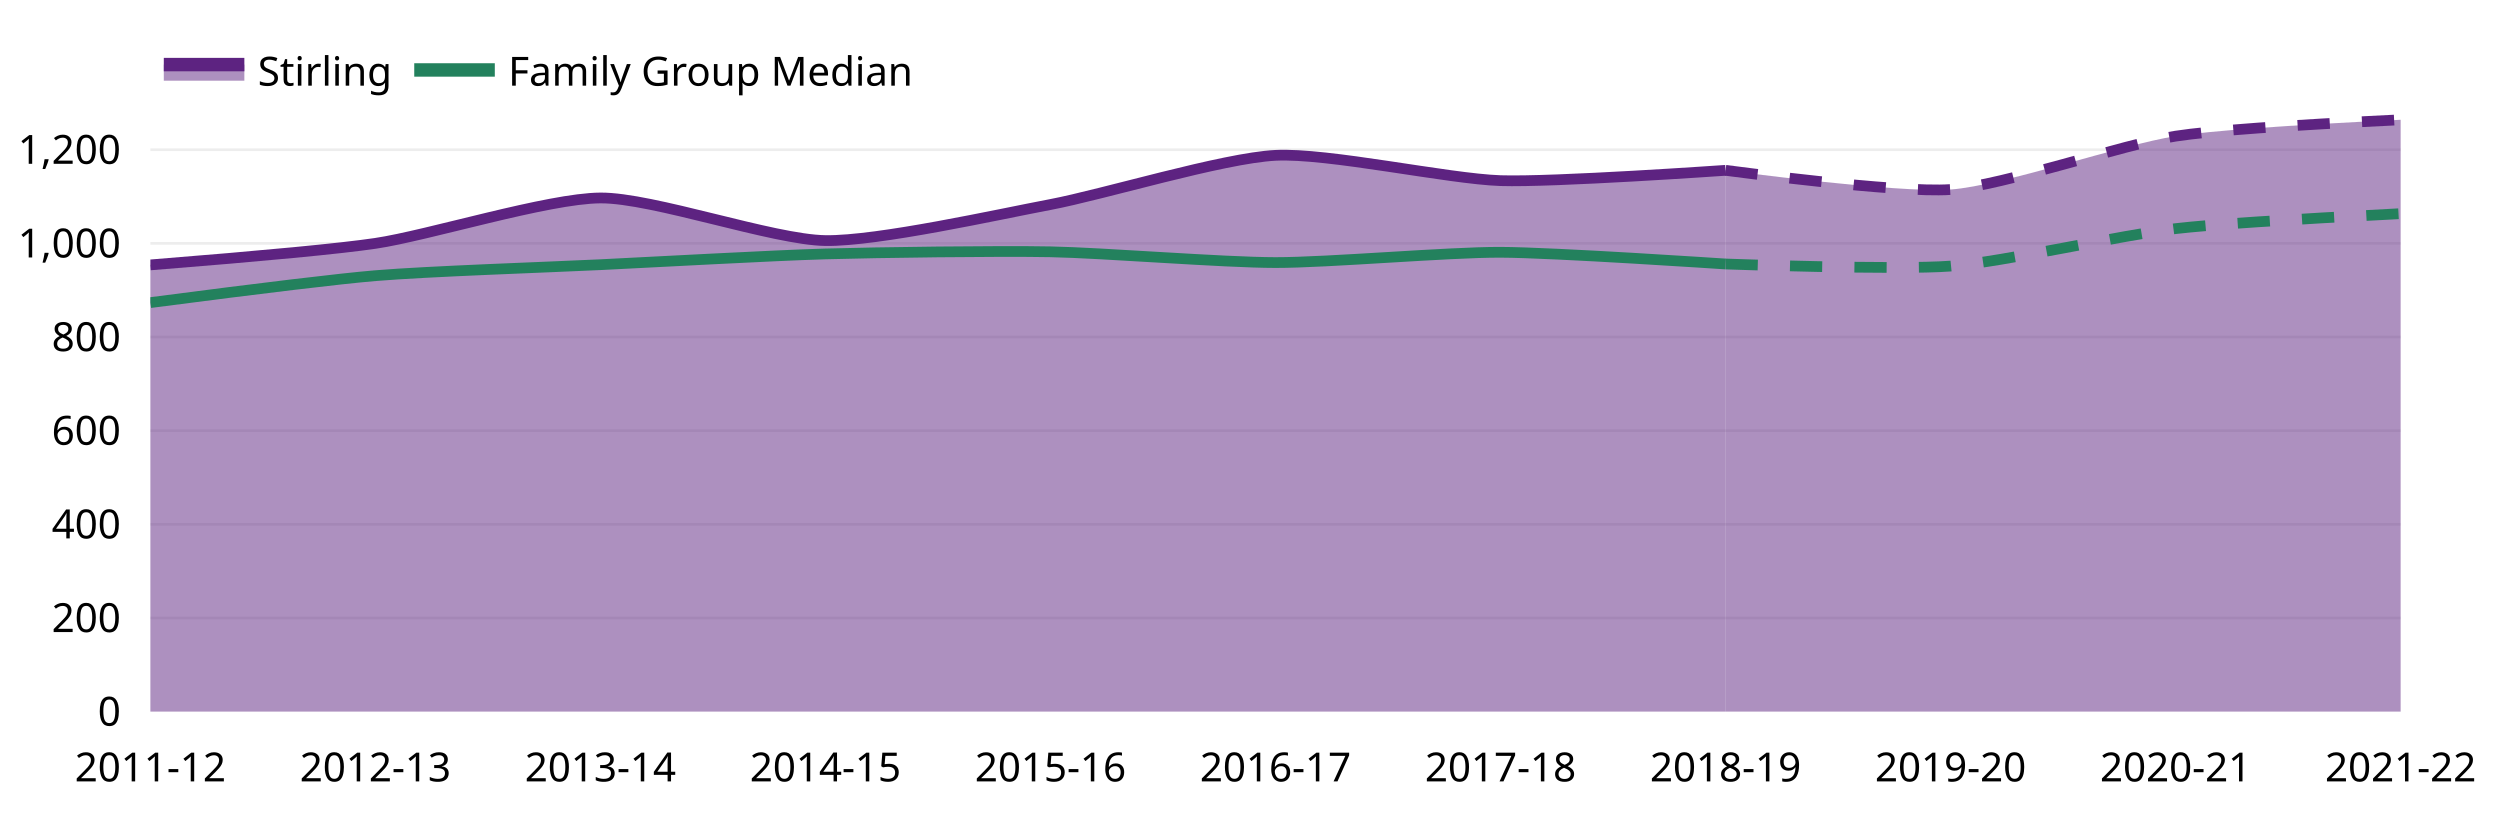
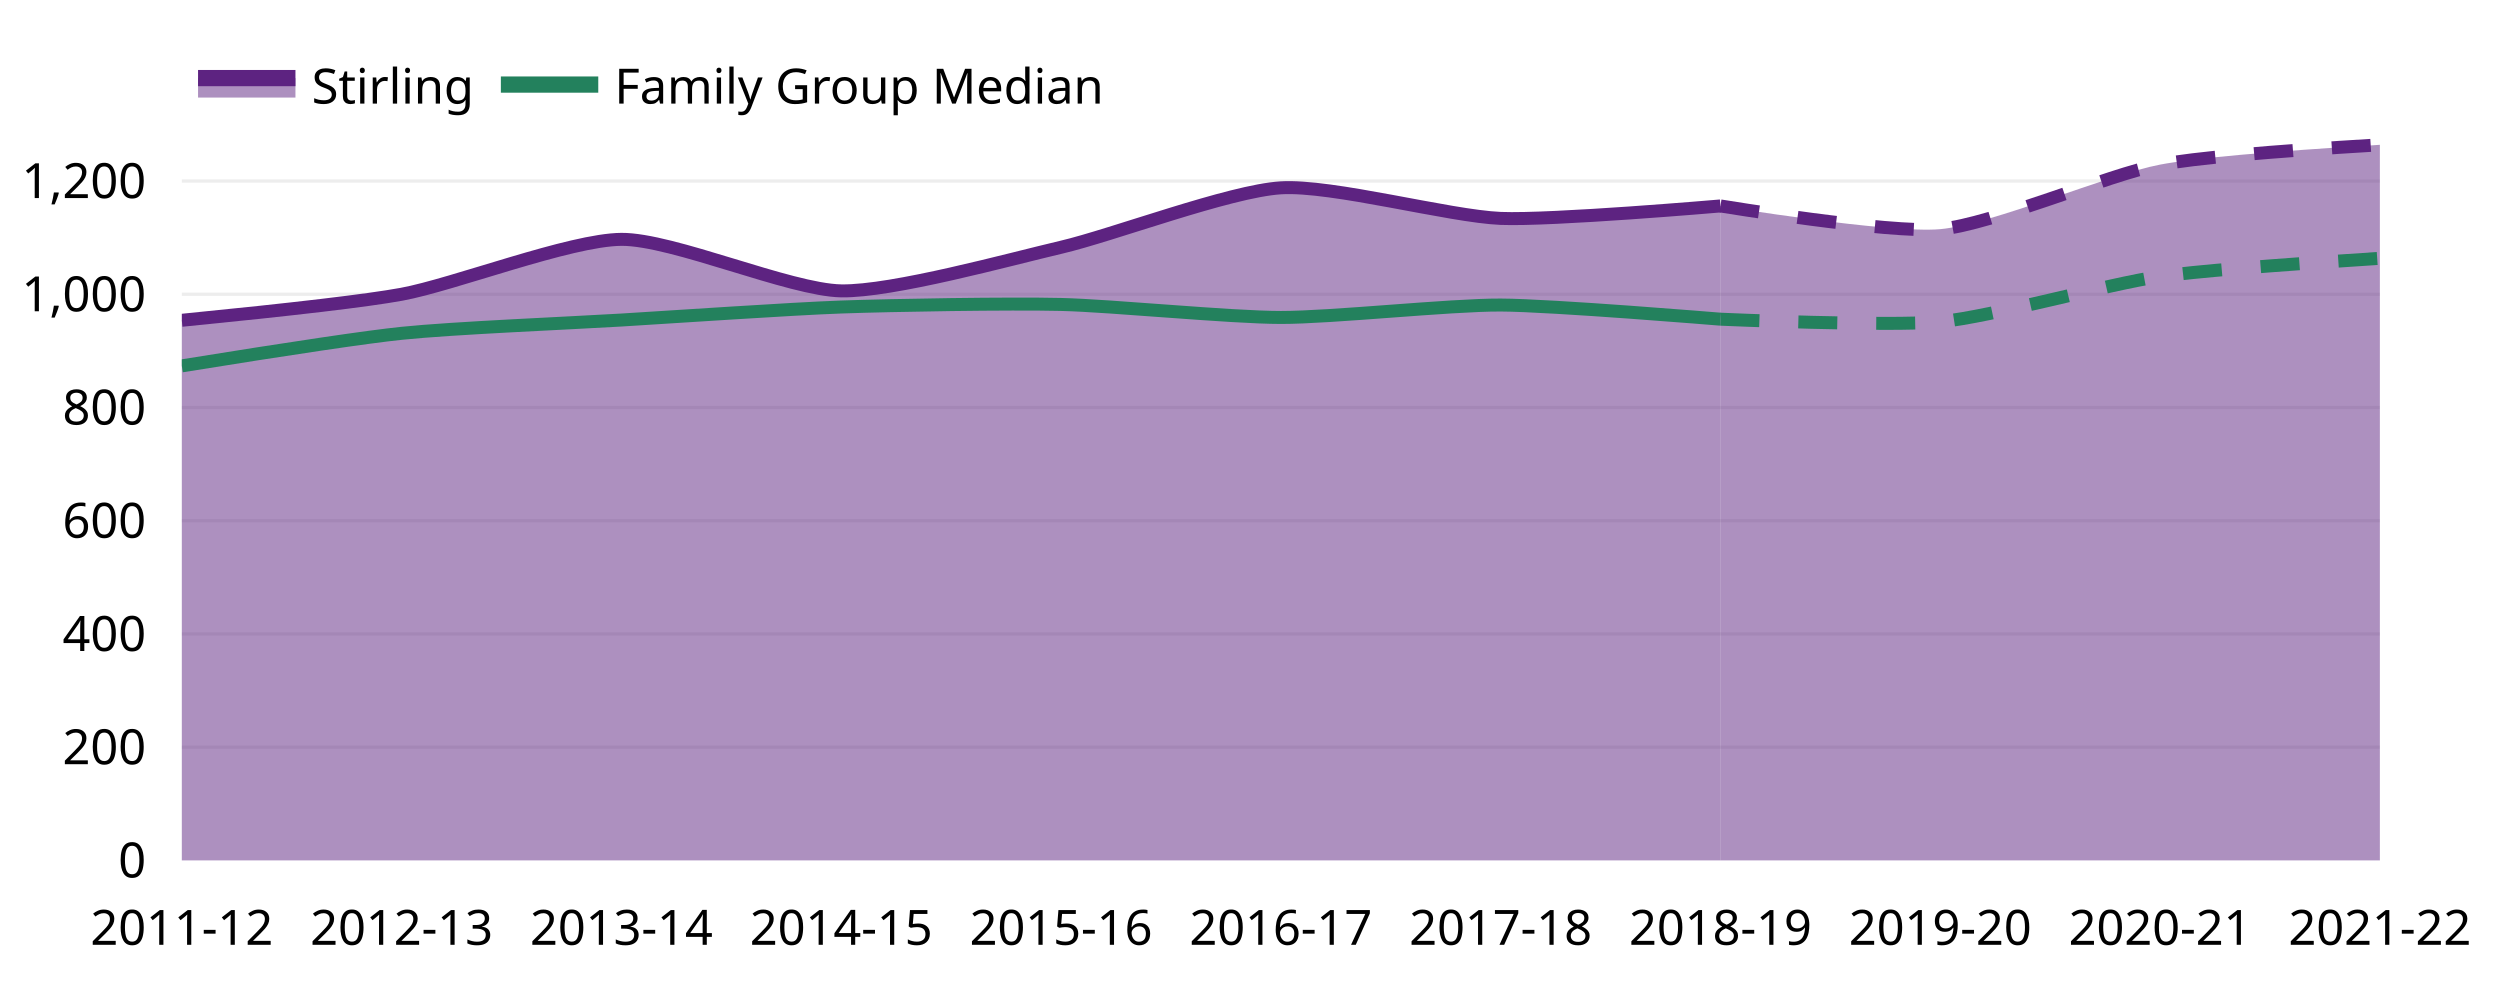
- <svg xmlns="http://www.w3.org/2000/svg" class="main-svg" width="931" height="305" style="" viewBox="0 0 931 305">
-   <rect x="0" y="0" width="931" height="305" style="fill: rgb(255, 255, 255); fill-opacity: 1;" />
-   <defs id="defs-a1641f">
+ <svg xmlns="http://www.w3.org/2000/svg" class="main-svg" width="770" height="305" style="" viewBox="0 0 770 305">
+   <rect x="0" y="0" width="770" height="305" style="fill: rgb(255, 255, 255); fill-opacity: 1;" />
+   <defs id="defs-cb3397">
    <g class="clips">
-       <clipPath id="clipa1641fxyplot" class="plotclip">
-         <rect width="838" height="232" />
-       </clipPath>
-       <clipPath class="axesclip" id="clipa1641fx">
-         <rect x="56" y="0" width="838" height="305" />
-       </clipPath>
-       <clipPath class="axesclip" id="clipa1641fy">
-         <rect x="0" y="33" width="931" height="232" />
-       </clipPath>
-       <clipPath class="axesclip" id="clipa1641fxy">
-         <rect x="56" y="33" width="838" height="232" />
+       <clipPath id="clipcb3397xyplot" class="plotclip">
+         <rect width="677" height="232" />
+       </clipPath>
+       <clipPath class="axesclip" id="clipcb3397x">
+         <rect x="56" y="0" width="677" height="305" />
+       </clipPath>
+       <clipPath class="axesclip" id="clipcb3397y">
+         <rect x="0" y="33" width="770" height="232" />
+       </clipPath>
+       <clipPath class="axesclip" id="clipcb3397xy">
+         <rect x="56" y="33" width="677" height="232" />
      </clipPath>
    </g>
    <g class="gradients" />
    <g class="patterns" />
  </defs>
  <g class="bglayer">
-     <rect class="bg" x="46" y="23" width="858" height="252" style="fill: rgb(0, 0, 0); fill-opacity: 0; stroke-width: 0;" />
+     <rect class="bg" x="46" y="23" width="697" height="252" style="fill: rgb(0, 0, 0); fill-opacity: 0; stroke-width: 0;" />
  </g>
  <g class="layer-below">
    <g class="imagelayer" />
    <g class="shapelayer" />
  </g>
  <g class="cartesianlayer">
    <g class="subplot xy">
      <g class="layer-subplot">
        <g class="shapelayer" />
        <g class="imagelayer" />
      </g>
      <g class="gridlayer">
        <g class="x">
-           <path class="xgrid crisp" transform="translate(139.8,0)" d="M0,33v232" style="stroke: rgb(255, 255, 255); stroke-opacity: 1; stroke-width: 1px;" />
-           <path class="xgrid crisp" transform="translate(223.6,0)" d="M0,33v232" style="stroke: rgb(255, 255, 255); stroke-opacity: 1; stroke-width: 1px;" />
-           <path class="xgrid crisp" transform="translate(307.4,0)" d="M0,33v232" style="stroke: rgb(255, 255, 255); stroke-opacity: 1; stroke-width: 1px;" />
-           <path class="xgrid crisp" transform="translate(391.2,0)" d="M0,33v232" style="stroke: rgb(255, 255, 255); stroke-opacity: 1; stroke-width: 1px;" />
-           <path class="xgrid crisp" transform="translate(475,0)" d="M0,33v232" style="stroke: rgb(255, 255, 255); stroke-opacity: 1; stroke-width: 1px;" />
-           <path class="xgrid crisp" transform="translate(558.8,0)" d="M0,33v232" style="stroke: rgb(255, 255, 255); stroke-opacity: 1; stroke-width: 1px;" />
-           <path class="xgrid crisp" transform="translate(642.6,0)" d="M0,33v232" style="stroke: rgb(255, 255, 255); stroke-opacity: 1; stroke-width: 1px;" />
-           <path class="xgrid crisp" transform="translate(726.4,0)" d="M0,33v232" style="stroke: rgb(255, 255, 255); stroke-opacity: 1; stroke-width: 1px;" />
-           <path class="xgrid crisp" transform="translate(810.2,0)" d="M0,33v232" style="stroke: rgb(255, 255, 255); stroke-opacity: 1; stroke-width: 1px;" />
+           <path class="xgrid crisp" transform="translate(123.7,0)" d="M0,33v232" style="stroke: rgb(255, 255, 255); stroke-opacity: 1; stroke-width: 1px;" />
+           <path class="xgrid crisp" transform="translate(191.4,0)" d="M0,33v232" style="stroke: rgb(255, 255, 255); stroke-opacity: 1; stroke-width: 1px;" />
+           <path class="xgrid crisp" transform="translate(259.1,0)" d="M0,33v232" style="stroke: rgb(255, 255, 255); stroke-opacity: 1; stroke-width: 1px;" />
+           <path class="xgrid crisp" transform="translate(326.8,0)" d="M0,33v232" style="stroke: rgb(255, 255, 255); stroke-opacity: 1; stroke-width: 1px;" />
+           <path class="xgrid crisp" transform="translate(394.5,0)" d="M0,33v232" style="stroke: rgb(255, 255, 255); stroke-opacity: 1; stroke-width: 1px;" />
+           <path class="xgrid crisp" transform="translate(462.2,0)" d="M0,33v232" style="stroke: rgb(255, 255, 255); stroke-opacity: 1; stroke-width: 1px;" />
+           <path class="xgrid crisp" transform="translate(529.9,0)" d="M0,33v232" style="stroke: rgb(255, 255, 255); stroke-opacity: 1; stroke-width: 1px;" />
+           <path class="xgrid crisp" transform="translate(597.6,0)" d="M0,33v232" style="stroke: rgb(255, 255, 255); stroke-opacity: 1; stroke-width: 1px;" />
+           <path class="xgrid crisp" transform="translate(665.3,0)" d="M0,33v232" style="stroke: rgb(255, 255, 255); stroke-opacity: 1; stroke-width: 1px;" />
        </g>
        <g class="y">
-           <path class="ygrid crisp" transform="translate(0,230.13)" d="M56,0h838" style="stroke: rgb(237, 237, 237); stroke-opacity: 1; stroke-width: 1px;" />
-           <path class="ygrid crisp" transform="translate(0,195.25)" d="M56,0h838" style="stroke: rgb(237, 237, 237); stroke-opacity: 1; stroke-width: 1px;" />
-           <path class="ygrid crisp" transform="translate(0,160.38)" d="M56,0h838" style="stroke: rgb(237, 237, 237); stroke-opacity: 1; stroke-width: 1px;" />
-           <path class="ygrid crisp" transform="translate(0,125.51)" d="M56,0h838" style="stroke: rgb(237, 237, 237); stroke-opacity: 1; stroke-width: 1px;" />
-           <path class="ygrid crisp" transform="translate(0,90.63)" d="M56,0h838" style="stroke: rgb(237, 237, 237); stroke-opacity: 1; stroke-width: 1px;" />
-           <path class="ygrid crisp" transform="translate(0,55.76)" d="M56,0h838" style="stroke: rgb(237, 237, 237); stroke-opacity: 1; stroke-width: 1px;" />
+           <path class="ygrid crisp" transform="translate(0,230.13)" d="M56,0h677" style="stroke: rgb(237, 237, 237); stroke-opacity: 1; stroke-width: 1px;" />
+           <path class="ygrid crisp" transform="translate(0,195.25)" d="M56,0h677" style="stroke: rgb(237, 237, 237); stroke-opacity: 1; stroke-width: 1px;" />
+           <path class="ygrid crisp" transform="translate(0,160.38)" d="M56,0h677" style="stroke: rgb(237, 237, 237); stroke-opacity: 1; stroke-width: 1px;" />
+           <path class="ygrid crisp" transform="translate(0,125.51)" d="M56,0h677" style="stroke: rgb(237, 237, 237); stroke-opacity: 1; stroke-width: 1px;" />
+           <path class="ygrid crisp" transform="translate(0,90.63)" d="M56,0h677" style="stroke: rgb(237, 237, 237); stroke-opacity: 1; stroke-width: 1px;" />
+           <path class="ygrid crisp" transform="translate(0,55.76)" d="M56,0h677" style="stroke: rgb(237, 237, 237); stroke-opacity: 1; stroke-width: 1px;" />
        </g>
      </g>
      <g class="zerolinelayer">
-         <path class="yzl zl crisp" transform="translate(0,265)" d="M56,0h838" style="stroke: rgb(255, 255, 255); stroke-opacity: 1; stroke-width: 2px;" />
+         <path class="yzl zl crisp" transform="translate(0,265)" d="M56,0h677" style="stroke: rgb(255, 255, 255); stroke-opacity: 1; stroke-width: 2px;" />
      </g>
      <path class="xlines-below" />
      <path class="ylines-below" />
      <g class="overlines-below" />
      <g class="xaxislayer-below" />
      <g class="yaxislayer-below" />
      <g class="overaxes-below" />
-       <g class="plot" transform="translate(56,33)" clip-path="url(#clipa1641fxyplot)">
+       <g class="plot" transform="translate(56,33)" clip-path="url(#clipcb3397xyplot)">
        <g class="scatterlayer mlayer">
-           <g class="trace scatter tracef8939e" style="stroke-miterlimit: 2;">
+           <g class="trace scatter traceec82a3" style="stroke-miterlimit: 2;">
            <g class="fills">
              <g>
-                 <path class="js-fill" d="M586.6,232L0,232L0,65.65Q64.32,60.52 83.8,57.63C103.43,54.72 148.04,40.84 167.6,40.72C187.14,40.6 231.82,56.31 251.4,56.59C270.93,56.87 315.7,46.85 335.2,43.16C354.81,39.45 399.36,25.86 419,24.85C438.47,23.84 483.22,33.62 502.8,34.27C522.33,34.92 586.6,30.43 586.6,30.43Q586.6,30.43 586.6,30.43" style="fill: rgb(93, 35, 129); fill-opacity: 0.5; stroke-width: 0;" />
-               </g>
-             </g>
-             <g class="errorbars" />
-             <g class="lines">
-               <path class="js-line" d="M0,65.65Q64.32,60.52 83.8,57.63C103.43,54.72 148.04,40.84 167.6,40.72C187.14,40.6 231.82,56.31 251.4,56.59C270.93,56.87 315.7,46.85 335.2,43.16C354.81,39.45 399.36,25.86 419,24.85C438.47,23.84 483.22,33.62 502.8,34.27C522.33,34.92 586.6,30.43 586.6,30.43Q586.6,30.43 586.6,30.43" style="vector-effect: non-scaling-stroke; fill: none; stroke: rgb(93, 35, 129); stroke-opacity: 1; stroke-width: 4px; opacity: 1;" />
-             </g>
-             <g class="points" />
-             <g class="text" />
-           </g>
-           <g class="trace scatter tracef8718d" style="stroke-miterlimit: 2;">
+                 <path class="js-fill" d="M473.9,232L0,232L0,65.65Q51.99,60.51 67.7,57.63C83.59,54.72 119.59,40.83 135.4,40.72C151.18,40.61 187.27,56.32 203.1,56.59C218.87,56.86 255.07,46.84 270.8,43.16C286.66,39.45 322.6,25.85 338.5,24.85C354.2,23.86 390.37,33.62 406.2,34.27C421.97,34.91 473.9,30.43 473.9,30.43Q473.9,30.43 473.9,30.43" style="fill: rgb(93, 35, 129); fill-opacity: 0.5; stroke-width: 0;" />
+               </g>
+             </g>
+             <g class="errorbars" />
+             <g class="lines">
+               <path class="js-line" d="M0,65.65Q51.99,60.51 67.7,57.63C83.59,54.72 119.59,40.83 135.4,40.72C151.18,40.61 187.27,56.32 203.1,56.59C218.87,56.86 255.07,46.84 270.8,43.16C286.66,39.45 322.6,25.85 338.5,24.85C354.2,23.86 390.37,33.62 406.2,34.27C421.97,34.91 473.9,30.43 473.9,30.43Q473.9,30.43 473.9,30.43" style="vector-effect: non-scaling-stroke; fill: none; stroke: rgb(93, 35, 129); stroke-opacity: 1; stroke-width: 4px; opacity: 1;" />
+             </g>
+             <g class="points" />
+             <g class="text" />
+           </g>
+           <g class="trace scatter tracea413fa" style="stroke-miterlimit: 2;">
            <g class="fills">
              <g>
-                 <path class="js-fill" d="M838,232L586.6,232L586.6,30.43Q586.6,30.43 586.6,30.43C586.6,30.43 650.96,39.02 670.4,37.58C690.07,36.12 734.52,20.73 754.2,17.7Q773.63,14.71 838,11.6" style="fill: rgb(93, 35, 129); fill-opacity: 0.5; stroke-width: 0;" />
-               </g>
-             </g>
-             <g class="errorbars" />
-             <g class="lines">
-               <path class="js-line" d="M586.6,30.43Q586.6,30.43 586.6,30.43C586.6,30.43 650.96,39.02 670.4,37.58C690.07,36.12 734.52,20.73 754.2,17.7Q773.63,14.71 838,11.6" style="vector-effect: non-scaling-stroke; fill: none; stroke: rgb(93, 35, 129); stroke-opacity: 1; stroke-width: 4px; opacity: 1; stroke-dasharray: 12px, 12px;" />
-             </g>
-             <g class="points" />
-             <g class="text" />
-           </g>
-           <g class="trace scatter traced5f15a" style="stroke-miterlimit: 2; opacity: 1;">
+                 <path class="js-fill" d="M677,232L473.9,232L473.9,30.43Q473.9,30.43 473.9,30.43C473.9,30.43 525.94,39 541.6,37.58C557.54,36.14 593.35,20.73 609.3,17.7Q624.95,14.73 677,11.6" style="fill: rgb(93, 35, 129); fill-opacity: 0.5; stroke-width: 0;" />
+               </g>
+             </g>
+             <g class="errorbars" />
+             <g class="lines">
+               <path class="js-line" d="M473.9,30.43Q473.9,30.43 473.9,30.43C473.9,30.43 525.94,39 541.6,37.58C557.54,36.14 593.35,20.73 609.3,17.7Q624.95,14.73 677,11.6" style="vector-effect: non-scaling-stroke; fill: none; stroke: rgb(93, 35, 129); stroke-opacity: 1; stroke-width: 4px; opacity: 1; stroke-dasharray: 12px, 12px;" />
+             </g>
+             <g class="points" />
+             <g class="text" />
+           </g>
+           <g class="trace scatter trace3f0577" style="stroke-miterlimit: 2; opacity: 1;">
            <g class="fills" />
            <g class="errorbars" />
            <g class="lines">
-               <path class="js-line" d="M0,79.69Q64.22,71.31 83.8,69.66C103.32,68.02 148.05,66.52 167.6,65.57C187.15,64.63 231.84,62.12 251.4,61.56C270.95,61 315.65,60.39 335.2,60.77C354.76,61.15 399.45,64.76 419,64.78C438.55,64.8 483.25,60.89 502.8,60.95C522.35,61.01 586.6,65.31 586.6,65.31Q586.6,65.31 586.6,65.31" style="vector-effect: non-scaling-stroke; fill: none; stroke: rgb(35, 129, 93); stroke-opacity: 1; stroke-width: 4px; opacity: 1;" />
-             </g>
-             <g class="points" />
-             <g class="text" />
-           </g>
-           <g class="trace scatter trace5d2dfd" style="stroke-miterlimit: 2; opacity: 1;">
+               <path class="js-line" d="M0,79.69Q51.87,71.31 67.7,69.66C83.46,68.02 119.6,66.52 135.4,65.57C151.2,64.63 187.3,62.12 203.1,61.56C218.89,61 255.01,60.39 270.8,60.77C286.6,61.15 322.7,64.76 338.5,64.78C354.3,64.8 390.41,60.89 406.2,60.95C422,61.01 473.9,65.31 473.9,65.31Q473.9,65.31 473.9,65.31" style="vector-effect: non-scaling-stroke; fill: none; stroke: rgb(35, 129, 93); stroke-opacity: 1; stroke-width: 4px; opacity: 1;" />
+             </g>
+             <g class="points" />
+             <g class="text" />
+           </g>
+           <g class="trace scatter tracefadda9" style="stroke-miterlimit: 2; opacity: 1;">
            <g class="fills" />
            <g class="errorbars" />
            <g class="lines">
-               <path class="js-line" d="M586.6,65.31Q586.6,65.31 586.6,65.31C586.6,65.31 650.91,67.61 670.4,66.09C690.02,64.56 734.59,54.42 754.2,52.14Q773.7,49.87 838,46.56" style="vector-effect: non-scaling-stroke; fill: none; stroke: rgb(35, 129, 93); stroke-opacity: 1; stroke-width: 4px; opacity: 1; stroke-dasharray: 12px, 12px;" />
+               <path class="js-line" d="M473.9,65.31Q473.9,65.31 473.9,65.31C473.9,65.31 525.88,67.6 541.6,66.09C557.48,64.56 593.43,54.42 609.3,52.14Q625.03,49.88 677,46.56" style="vector-effect: non-scaling-stroke; fill: none; stroke: rgb(35, 129, 93); stroke-opacity: 1; stroke-width: 4px; opacity: 1; stroke-dasharray: 12px, 12px;" />
            </g>
            <g class="points" />
            <g class="text" />
          </g>
        </g>
      </g>
      <g class="overplot" />
      <path class="xlines-above crisp" d="M0,0" style="fill: none;" />
      <path class="ylines-above crisp" d="M0,0" style="fill: none;" />
      <g class="overlines-above" />
      <g class="xaxislayer-above">
        <g class="xtick">
          <text text-anchor="middle" x="0" y="291" transform="translate(56,0)" style="font-family: 'Segoe UI Semibold'; font-size: 15px; fill: rgb(0, 0, 0); fill-opacity: 1; white-space: pre; opacity: 1;">2011-12</text>
        </g>
        <g class="xtick">
-           <text text-anchor="middle" x="0" y="291" transform="translate(139.8,0)" style="font-family: 'Segoe UI Semibold'; font-size: 15px; fill: rgb(0, 0, 0); fill-opacity: 1; white-space: pre; opacity: 1;">2012-13</text>
-         </g>
-         <g class="xtick">
-           <text text-anchor="middle" x="0" y="291" transform="translate(223.6,0)" style="font-family: 'Segoe UI Semibold'; font-size: 15px; fill: rgb(0, 0, 0); fill-opacity: 1; white-space: pre; opacity: 1;">2013-14</text>
-         </g>
-         <g class="xtick">
-           <text text-anchor="middle" x="0" y="291" transform="translate(307.4,0)" style="font-family: 'Segoe UI Semibold'; font-size: 15px; fill: rgb(0, 0, 0); fill-opacity: 1; white-space: pre; opacity: 1;">2014-15</text>
-         </g>
-         <g class="xtick">
-           <text text-anchor="middle" x="0" y="291" transform="translate(391.2,0)" style="font-family: 'Segoe UI Semibold'; font-size: 15px; fill: rgb(0, 0, 0); fill-opacity: 1; white-space: pre; opacity: 1;">2015-16</text>
-         </g>
-         <g class="xtick">
-           <text text-anchor="middle" x="0" y="291" transform="translate(475,0)" style="font-family: 'Segoe UI Semibold'; font-size: 15px; fill: rgb(0, 0, 0); fill-opacity: 1; white-space: pre; opacity: 1;">2016-17</text>
-         </g>
-         <g class="xtick">
-           <text text-anchor="middle" x="0" y="291" transform="translate(558.8,0)" style="font-family: 'Segoe UI Semibold'; font-size: 15px; fill: rgb(0, 0, 0); fill-opacity: 1; white-space: pre; opacity: 1;">2017-18</text>
-         </g>
-         <g class="xtick">
-           <text text-anchor="middle" x="0" y="291" transform="translate(642.6,0)" style="font-family: 'Segoe UI Semibold'; font-size: 15px; fill: rgb(0, 0, 0); fill-opacity: 1; white-space: pre; opacity: 1;">2018-19</text>
-         </g>
-         <g class="xtick">
-           <text text-anchor="middle" x="0" y="291" transform="translate(726.4,0)" style="font-family: 'Segoe UI Semibold'; font-size: 15px; fill: rgb(0, 0, 0); fill-opacity: 1; white-space: pre; opacity: 1;">2019-20</text>
-         </g>
-         <g class="xtick">
-           <text text-anchor="middle" x="0" y="291" transform="translate(810.2,0)" style="font-family: 'Segoe UI Semibold'; font-size: 15px; fill: rgb(0, 0, 0); fill-opacity: 1; white-space: pre; opacity: 1;">2020-21</text>
-         </g>
-         <g class="xtick">
-           <text text-anchor="middle" x="0" y="291" transform="translate(894,0)" style="font-family: 'Segoe UI Semibold'; font-size: 15px; fill: rgb(0, 0, 0); fill-opacity: 1; white-space: pre; opacity: 1;">2021-22</text>
+           <text text-anchor="middle" x="0" y="291" transform="translate(123.7,0)" style="font-family: 'Segoe UI Semibold'; font-size: 15px; fill: rgb(0, 0, 0); fill-opacity: 1; white-space: pre; opacity: 1;">2012-13</text>
+         </g>
+         <g class="xtick">
+           <text text-anchor="middle" x="0" y="291" transform="translate(191.4,0)" style="font-family: 'Segoe UI Semibold'; font-size: 15px; fill: rgb(0, 0, 0); fill-opacity: 1; white-space: pre; opacity: 1;">2013-14</text>
+         </g>
+         <g class="xtick">
+           <text text-anchor="middle" x="0" y="291" transform="translate(259.1,0)" style="font-family: 'Segoe UI Semibold'; font-size: 15px; fill: rgb(0, 0, 0); fill-opacity: 1; white-space: pre; opacity: 1;">2014-15</text>
+         </g>
+         <g class="xtick">
+           <text text-anchor="middle" x="0" y="291" transform="translate(326.8,0)" style="font-family: 'Segoe UI Semibold'; font-size: 15px; fill: rgb(0, 0, 0); fill-opacity: 1; white-space: pre; opacity: 1;">2015-16</text>
+         </g>
+         <g class="xtick">
+           <text text-anchor="middle" x="0" y="291" transform="translate(394.5,0)" style="font-family: 'Segoe UI Semibold'; font-size: 15px; fill: rgb(0, 0, 0); fill-opacity: 1; white-space: pre; opacity: 1;">2016-17</text>
+         </g>
+         <g class="xtick">
+           <text text-anchor="middle" x="0" y="291" transform="translate(462.2,0)" style="font-family: 'Segoe UI Semibold'; font-size: 15px; fill: rgb(0, 0, 0); fill-opacity: 1; white-space: pre; opacity: 1;">2017-18</text>
+         </g>
+         <g class="xtick">
+           <text text-anchor="middle" x="0" y="291" transform="translate(529.9,0)" style="font-family: 'Segoe UI Semibold'; font-size: 15px; fill: rgb(0, 0, 0); fill-opacity: 1; white-space: pre; opacity: 1;">2018-19</text>
+         </g>
+         <g class="xtick">
+           <text text-anchor="middle" x="0" y="291" transform="translate(597.6,0)" style="font-family: 'Segoe UI Semibold'; font-size: 15px; fill: rgb(0, 0, 0); fill-opacity: 1; white-space: pre; opacity: 1;">2019-20</text>
+         </g>
+         <g class="xtick">
+           <text text-anchor="middle" x="0" y="291" transform="translate(665.3,0)" style="font-family: 'Segoe UI Semibold'; font-size: 15px; fill: rgb(0, 0, 0); fill-opacity: 1; white-space: pre; opacity: 1;">2020-21</text>
+         </g>
+         <g class="xtick">
+           <text text-anchor="middle" x="0" y="291" transform="translate(733,0)" style="font-family: 'Segoe UI Semibold'; font-size: 15px; fill: rgb(0, 0, 0); fill-opacity: 1; white-space: pre; opacity: 1;">2021-22</text>
        </g>
      </g>
      <g class="yaxislayer-above">
        <g class="ytick">
          <text text-anchor="end" x="45" y="5.25" transform="translate(0,265)" style="font-family: 'Segoe UI Semibold'; font-size: 15px; fill: rgb(0, 0, 0); fill-opacity: 1; white-space: pre; opacity: 1;">0</text>
        </g>
        <g class="ytick">
          <text text-anchor="end" x="45" y="5.25" style="font-family: 'Segoe UI Semibold'; font-size: 15px; fill: rgb(0, 0, 0); fill-opacity: 1; white-space: pre; opacity: 1;" transform="translate(0,230.13)">200</text>
        </g>
        <g class="ytick">
          <text text-anchor="end" x="45" y="5.25" style="font-family: 'Segoe UI Semibold'; font-size: 15px; fill: rgb(0, 0, 0); fill-opacity: 1; white-space: pre; opacity: 1;" transform="translate(0,195.25)">400</text>
        </g>
        <g class="ytick">
          <text text-anchor="end" x="45" y="5.25" style="font-family: 'Segoe UI Semibold'; font-size: 15px; fill: rgb(0, 0, 0); fill-opacity: 1; white-space: pre; opacity: 1;" transform="translate(0,160.38)">600</text>
        </g>
        <g class="ytick">
          <text text-anchor="end" x="45" y="5.25" style="font-family: 'Segoe UI Semibold'; font-size: 15px; fill: rgb(0, 0, 0); fill-opacity: 1; white-space: pre; opacity: 1;" transform="translate(0,125.51)">800</text>
        </g>
        <g class="ytick">
          <text text-anchor="end" x="45" y="5.25" style="font-family: 'Segoe UI Semibold'; font-size: 15px; fill: rgb(0, 0, 0); fill-opacity: 1; white-space: pre; opacity: 1;" transform="translate(0,90.63)">1,000</text>
        </g>
        <g class="ytick">
          <text text-anchor="end" x="45" y="5.25" style="font-family: 'Segoe UI Semibold'; font-size: 15px; fill: rgb(0, 0, 0); fill-opacity: 1; white-space: pre; opacity: 1;" transform="translate(0,55.76)">1,200</text>
        </g>
      </g>
      <g class="overaxes-above" />
    </g>
  </g>
  <g class="polarlayer" />
  <g class="smithlayer" />
  <g class="ternarylayer" />
  <g class="geolayer" />
  <g class="funnelarealayer" />
  <g class="pielayer" />
  <g class="iciclelayer" />
  <g class="treemaplayer" />
  <g class="sunburstlayer" />
  <g class="glimages" />
-   <defs id="topdefs-a1641f">
+   <defs id="topdefs-cb3397">
    <g class="clips" />
-     <clipPath id="legenda1641f">
+     <clipPath id="legendcb3397">
      <rect width="285" height="33" x="0" y="0" />
    </clipPath>
  </defs>
  <g class="layer-above">
    <g class="imagelayer" />
    <g class="shapelayer" />
  </g>
  <g class="infolayer">
    <g class="legend" pointer-events="all" transform="translate(56,9.8)">
      <rect class="bg" shape-rendering="crispEdges" width="285" height="33" x="0" y="0" style="stroke: rgb(68, 68, 68); stroke-opacity: 1; fill: rgb(0, 0, 0); fill-opacity: 0; stroke-width: 0px;" />
-       <g class="scrollbox" transform="" clip-path="url(#legenda1641f)">
+       <g class="scrollbox" transform="" clip-path="url(#legendcb3397)">
        <g class="groups">
          <g class="traces" transform="translate(0,16.25)" style="opacity: 1;">
            <text class="legendtext" text-anchor="start" x="40" y="5.85" style="font-family: 'Segoe UI Semibold'; font-size: 15px; fill: rgb(0, 0, 0); fill-opacity: 1; white-space: pre;">Stirling</text>
            <g class="layers">
              <g class="legendfill">
                <path class="js-fill" d="M5,-2h30v6h-30z" style="stroke-width: 0; fill: rgb(93, 35, 129); fill-opacity: 0.5;" />
              </g>
              <g class="legendlines">
                <path class="js-line" d="M5,-2h30" style="fill: none; stroke: rgb(93, 35, 129); stroke-opacity: 1; stroke-width: 5px;" />
              </g>
              <g class="legendsymbols">
                <g class="legendpoints" />
              </g>
            </g>
            <rect class="legendtoggle" x="0" y="-11.25" width="90.766" height="22.5" style="fill: rgb(0, 0, 0); fill-opacity: 0;" />
          </g>
          <g class="traces" transform="translate(93.26562,16.25)" style="opacity: 1;">
            <text class="legendtext" text-anchor="start" x="40" y="5.85" style="font-family: 'Segoe UI Semibold'; font-size: 15px; fill: rgb(0, 0, 0); fill-opacity: 1; white-space: pre;">Family Group Median</text>
            <g class="layers" style="opacity: 1;">
              <g class="legendfill" />
              <g class="legendlines">
                <path class="js-line" d="M5,0h30" style="fill: none; stroke: rgb(35, 129, 93); stroke-opacity: 1; stroke-width: 5px;" />
              </g>
              <g class="legendsymbols">
                <g class="legendpoints" />
              </g>
            </g>
            <rect class="legendtoggle" x="0" y="-11.25" width="188.609" height="22.5" style="fill: rgb(0, 0, 0); fill-opacity: 0;" />
          </g>
        </g>
      </g>
      <rect class="scrollbar" rx="20" ry="3" width="0" height="0" x="0" y="0" style="fill: rgb(128, 139, 164); fill-opacity: 1;" />
    </g>
    <g class="g-gtitle" />
    <g class="g-xtitle" />
    <g class="g-ytitle" />
  </g>
</svg>
